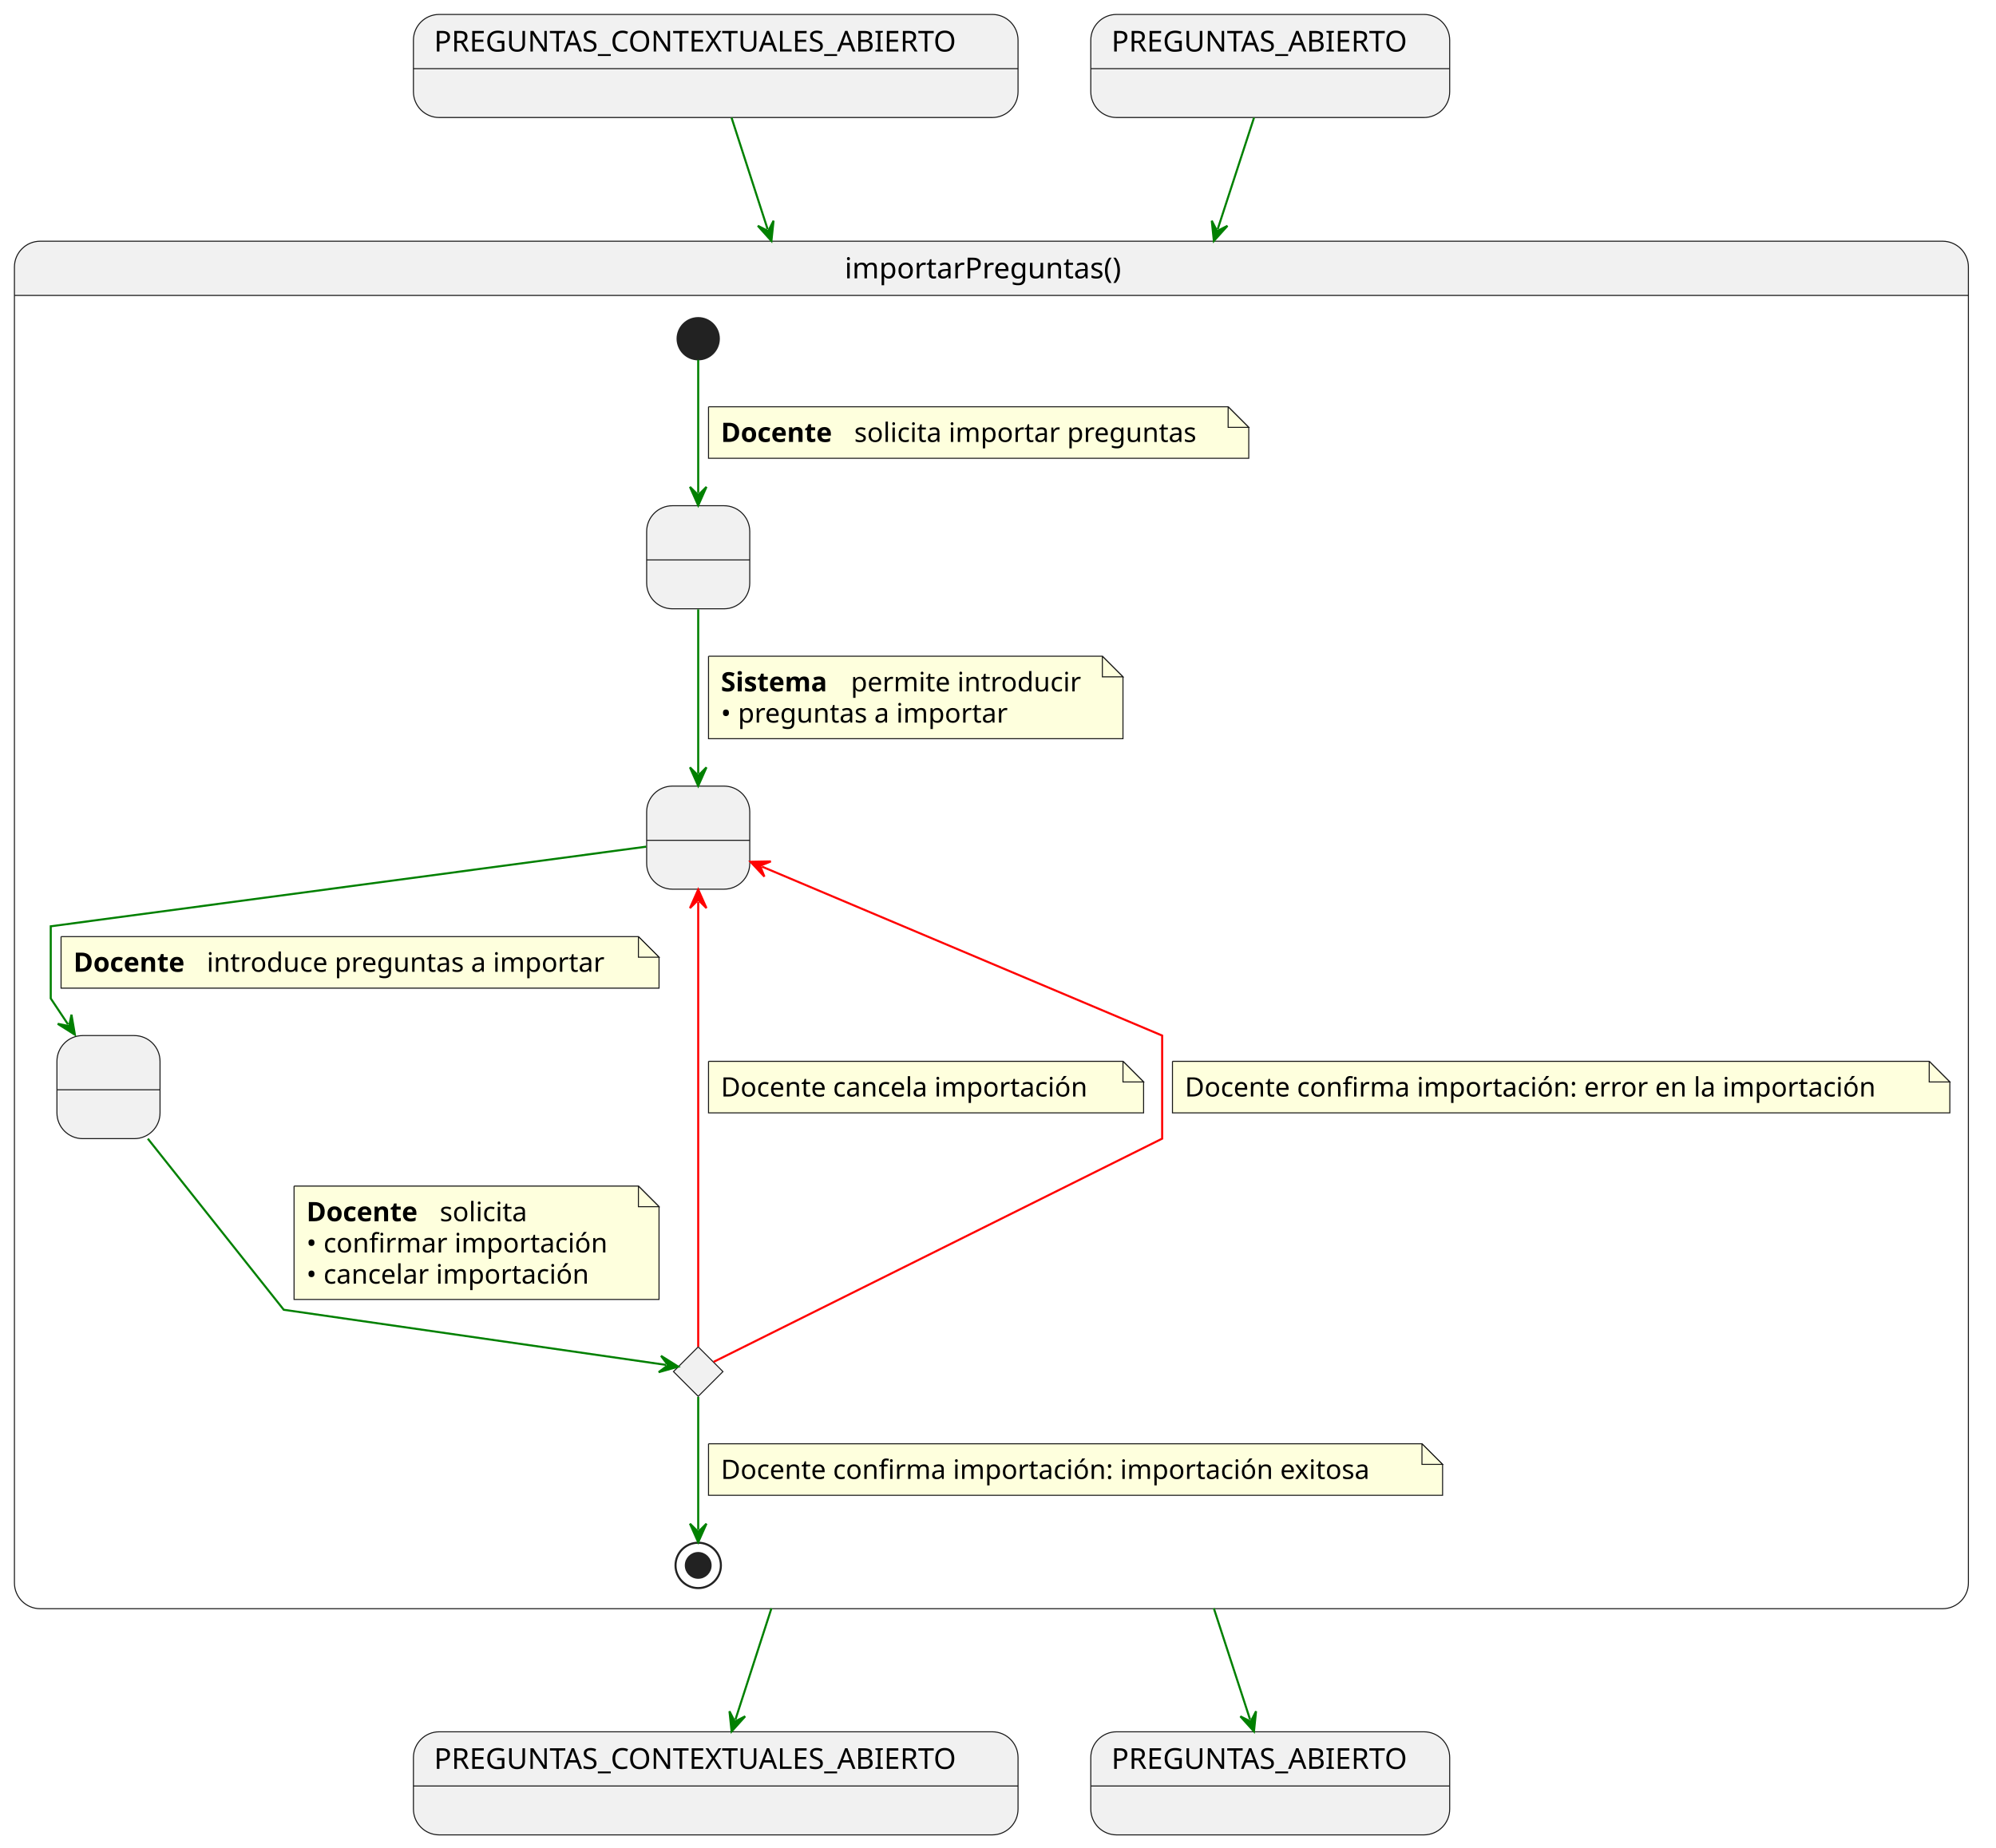
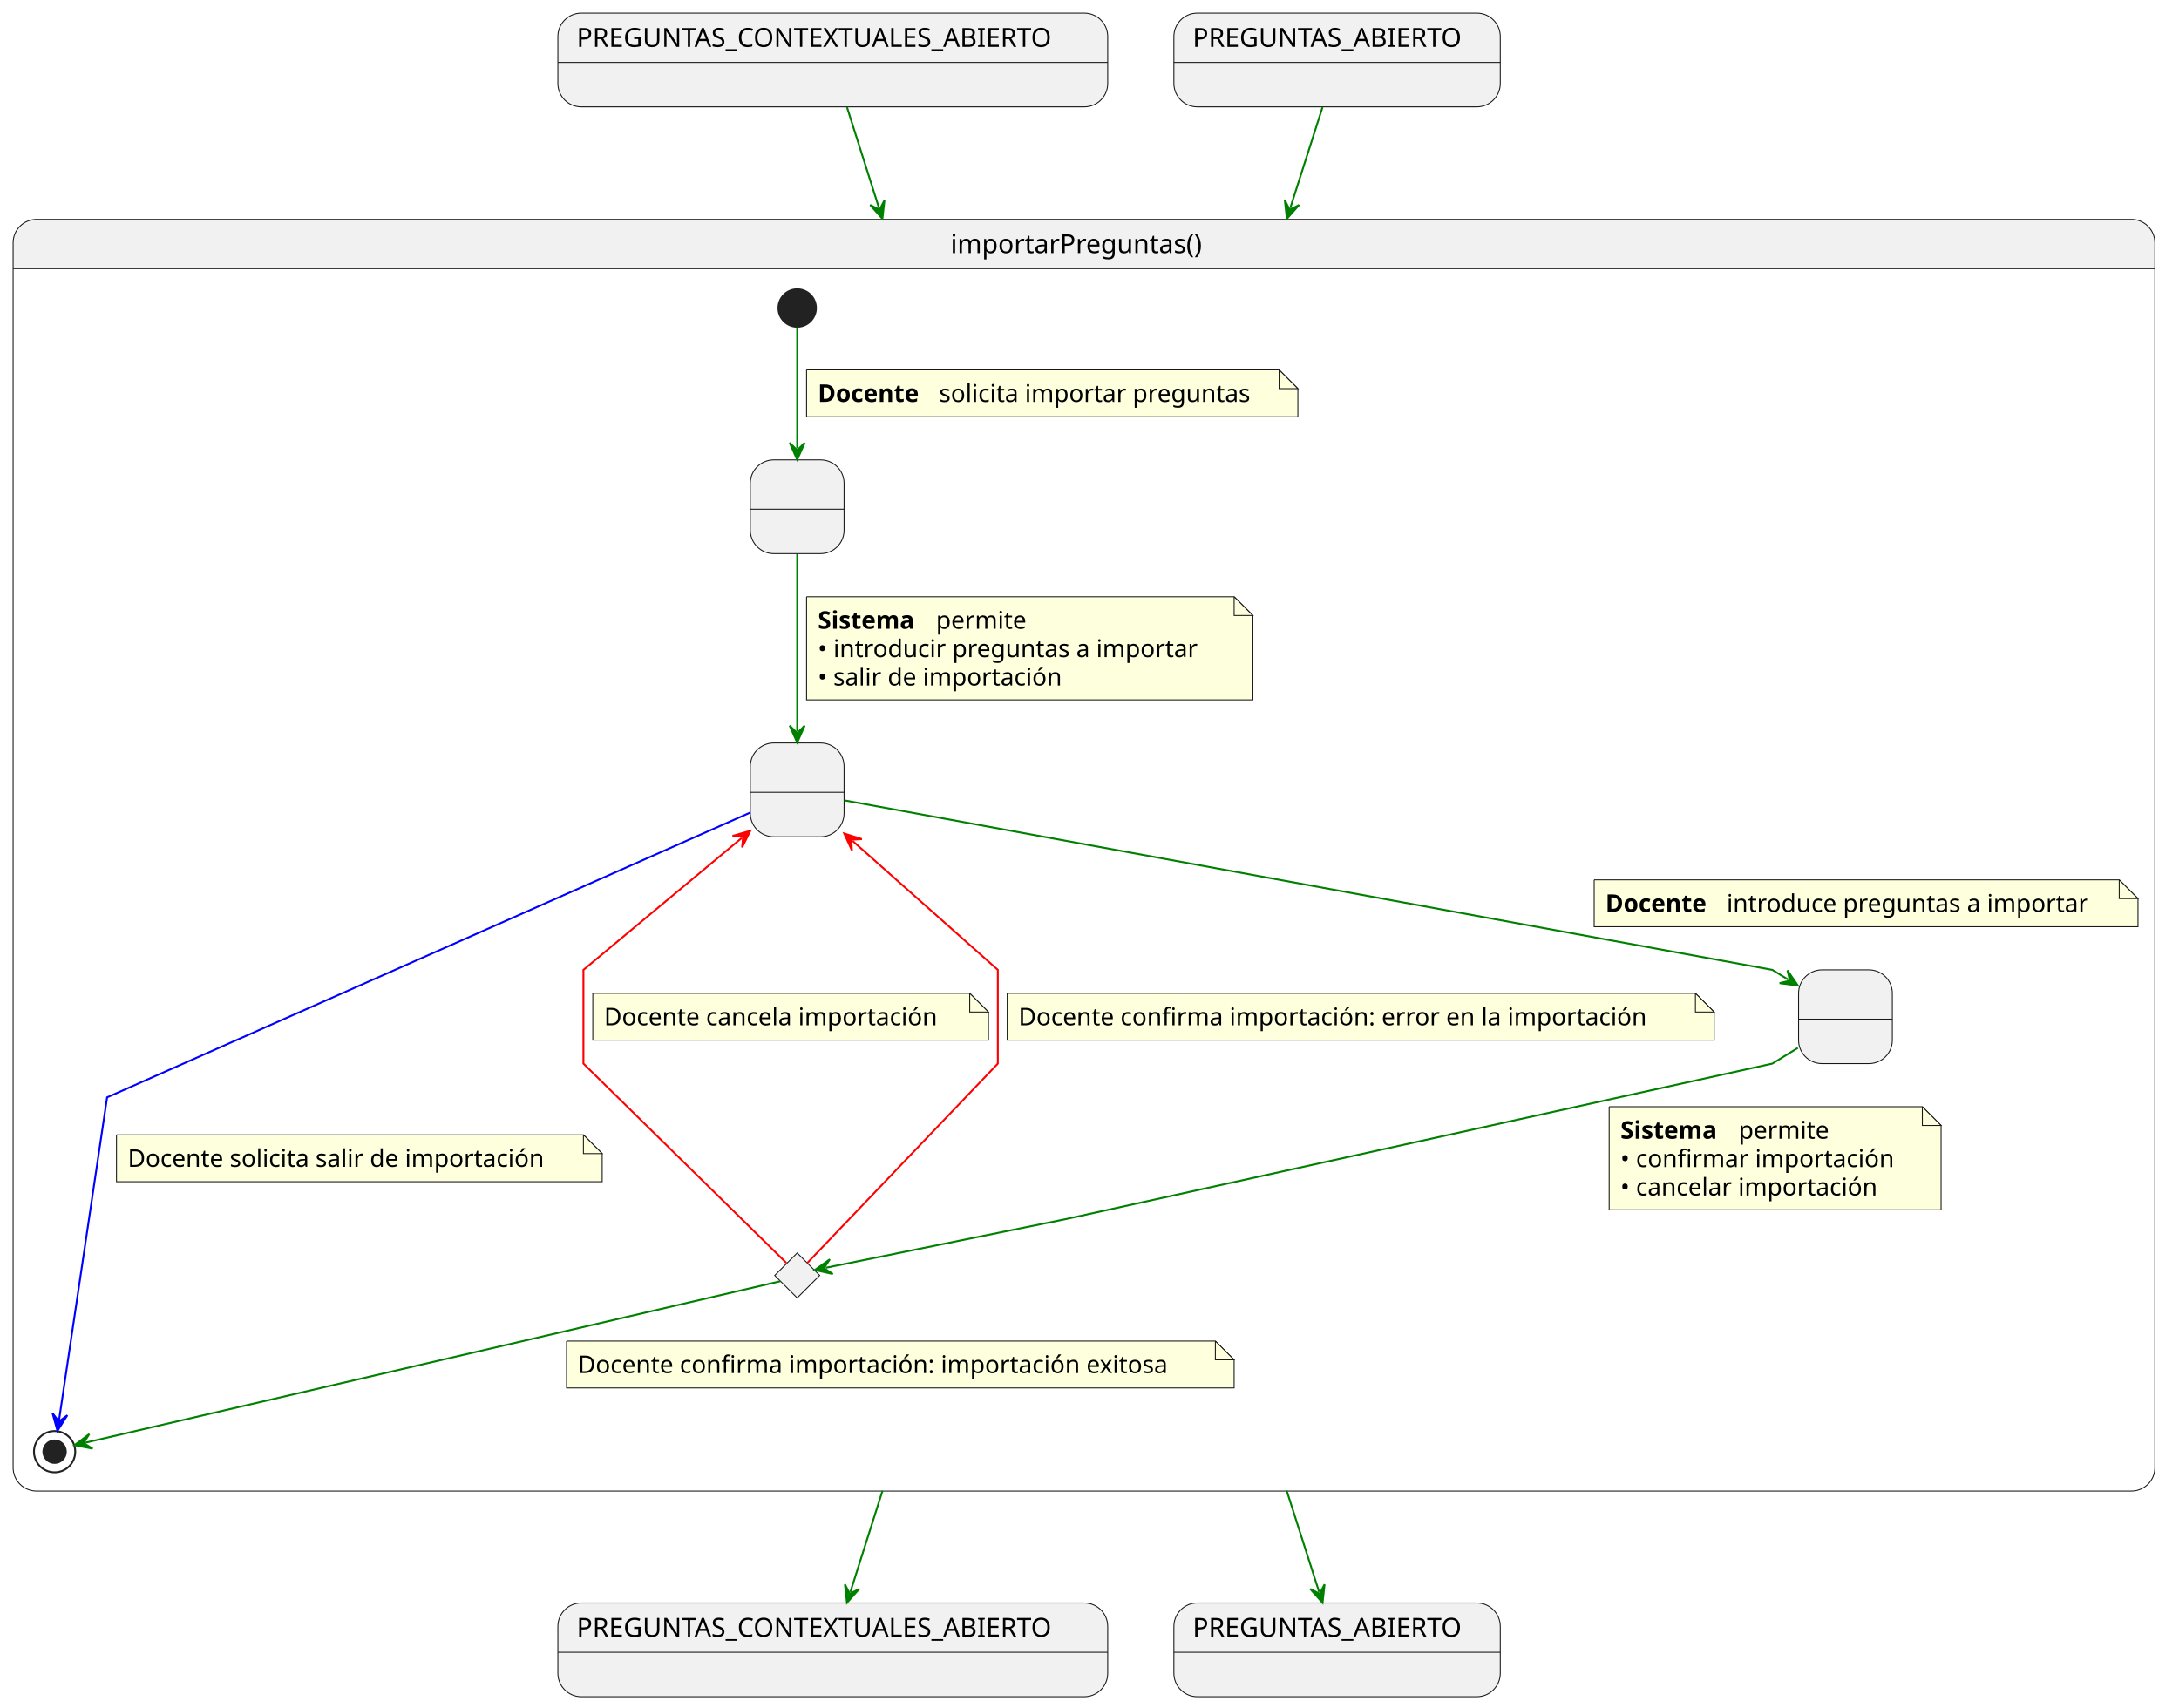
- <svg xmlns="http://www.w3.org/2000/svg" contentStyleType="text/css" data-diagram-type="STATE" height="896px" preserveAspectRatio="none" style="width:968px;height:896px;background:#FFFFFF;" version="1.1" viewBox="0 0 968 896" width="968px" zoomAndPan="magnify">
+ <svg xmlns="http://www.w3.org/2000/svg" contentStyleType="text/css" data-diagram-type="STATE" height="911px" preserveAspectRatio="none" style="width:1162px;height:911px;background:#FFFFFF;" version="1.1" viewBox="0 0 1162 911" width="1162px" zoomAndPan="magnify">
  <defs />
  <g>
    <g id="PREGUNTAS_CONTEXTUALES_ABIERTO">
-       <rect fill="#F1F1F1" height="50" rx="12.5" ry="12.5" style="stroke:#181818;stroke-width:0.5;" width="293.219" x="200.5" y="7" />
-       <line style="stroke:#181818;stroke-width:0.5;" x1="200.5" x2="493.719" y1="33.297" y2="33.297" />
-       <text fill="#000000" font-family="sans-serif" font-size="14" lengthAdjust="spacing" textLength="273.219" x="210.5" y="24.995">PREGUNTAS_CONTEXTUALES_ABIERTO</text>
+       <rect fill="#F1F1F1" height="50" rx="12.5" ry="12.5" style="stroke:#181818;stroke-width:0.5;" width="293.219" x="297.5" y="7" />
+       <line style="stroke:#181818;stroke-width:0.5;" x1="297.5" x2="590.719" y1="33.297" y2="33.297" />
+       <text fill="#000000" font-family="sans-serif" font-size="14" lengthAdjust="spacing" textLength="273.219" x="307.5" y="24.995">PREGUNTAS_CONTEXTUALES_ABIERTO</text>
    </g>
    <g id="PREGUNTAS_CONTEXTUALES_ABIERTO2">
-       <rect fill="#F1F1F1" height="50" rx="12.5" ry="12.5" style="stroke:#181818;stroke-width:0.5;" width="293.219" x="200.5" y="840" />
-       <line style="stroke:#181818;stroke-width:0.5;" x1="200.5" x2="493.719" y1="866.297" y2="866.297" />
-       <text fill="#000000" font-family="sans-serif" font-size="14" lengthAdjust="spacing" textLength="273.219" x="210.5" y="857.995">PREGUNTAS_CONTEXTUALES_ABIERTO</text>
+       <rect fill="#F1F1F1" height="50" rx="12.5" ry="12.5" style="stroke:#181818;stroke-width:0.5;" width="293.219" x="297.5" y="855" />
+       <line style="stroke:#181818;stroke-width:0.5;" x1="297.5" x2="590.719" y1="881.297" y2="881.297" />
+       <text fill="#000000" font-family="sans-serif" font-size="14" lengthAdjust="spacing" textLength="273.219" x="307.5" y="872.995">PREGUNTAS_CONTEXTUALES_ABIERTO</text>
    </g>
    <g id="PREGUNTAS_ABIERTO2">
-       <rect fill="#F1F1F1" height="50" rx="12.5" ry="12.5" style="stroke:#181818;stroke-width:0.5;" width="174.055" x="529" y="840" />
-       <line style="stroke:#181818;stroke-width:0.5;" x1="529" x2="703.055" y1="866.297" y2="866.297" />
-       <text fill="#000000" font-family="sans-serif" font-size="14" lengthAdjust="spacing" textLength="154.055" x="539" y="857.995">PREGUNTAS_ABIERTO</text>
+       <rect fill="#F1F1F1" height="50" rx="12.5" ry="12.5" style="stroke:#181818;stroke-width:0.5;" width="174.055" x="626" y="855" />
+       <line style="stroke:#181818;stroke-width:0.5;" x1="626" x2="800.055" y1="881.297" y2="881.297" />
+       <text fill="#000000" font-family="sans-serif" font-size="14" lengthAdjust="spacing" textLength="154.055" x="636" y="872.995">PREGUNTAS_ABIERTO</text>
    </g>
-     <path d="M19.5,117 L942.111,117 A12.5,12.5 0 0 1 954.611,129.5 L954.611,143.297 L7,143.297 L7,129.5 A12.5,12.5 0 0 1 19.5,117" fill="#F1F1F1" />
-     <rect fill="none" height="663.297" rx="12.5" ry="12.5" style="stroke:#181818;stroke-width:0.5;" width="947.611" x="7" y="117" />
-     <line style="stroke:#181818;stroke-width:0.5;" x1="7" x2="954.611" y1="143.297" y2="143.297" />
-     <text fill="#000000" font-family="sans-serif" font-size="14" lengthAdjust="spacing" textLength="142.29" x="409.66" y="134.995">importarPreguntas()</text>
+     <path d="M19.5,117 L1136.622,117 A12.5,12.5 0 0 1 1149.122,129.5 L1149.122,143.297 L7,143.297 L7,129.5 A12.5,12.5 0 0 1 19.5,117" fill="#F1F1F1" />
+     <rect fill="none" height="678.297" rx="12.5" ry="12.5" style="stroke:#181818;stroke-width:0.5;" width="1142.122" x="7" y="117" />
+     <line style="stroke:#181818;stroke-width:0.5;" x1="7" x2="1149.122" y1="143.297" y2="143.297" />
+     <text fill="#000000" font-family="sans-serif" font-size="14" lengthAdjust="spacing" textLength="142.29" x="506.916" y="134.995">importarPreguntas()</text>
    <g id="importarPreguntas.RequiringImport">
-       <rect fill="#F1F1F1" height="50" rx="12.5" ry="12.5" style="stroke:#181818;stroke-width:0.5;" width="50" x="313.611" y="245.297" />
-       <line style="stroke:#181818;stroke-width:0.5;" x1="313.611" x2="363.611" y1="271.594" y2="271.594" />
-       <text fill="#000000" font-family="sans-serif" font-size="14" lengthAdjust="spacing" textLength="4.45" x="336.385" y="263.292"> </text>
+       <rect fill="#F1F1F1" height="50" rx="12.5" ry="12.5" style="stroke:#181818;stroke-width:0.5;" width="50" x="400.122" y="245.297" />
+       <line style="stroke:#181818;stroke-width:0.5;" x1="400.122" x2="450.122" y1="271.594" y2="271.594" />
+       <text fill="#000000" font-family="sans-serif" font-size="14" lengthAdjust="spacing" textLength="4.45" x="422.897" y="263.292"> </text>
    </g>
    <g id="importarPreguntas.ProvidingPreguntas">
-       <rect fill="#F1F1F1" height="50" rx="12.5" ry="12.5" style="stroke:#181818;stroke-width:0.5;" width="50" x="313.611" y="381.297" />
-       <line style="stroke:#181818;stroke-width:0.5;" x1="313.611" x2="363.611" y1="407.594" y2="407.594" />
-       <text fill="#000000" font-family="sans-serif" font-size="14" lengthAdjust="spacing" textLength="4.45" x="336.385" y="399.292"> </text>
+       <rect fill="#F1F1F1" height="50" rx="12.5" ry="12.5" style="stroke:#181818;stroke-width:0.5;" width="50" x="400.122" y="396.297" />
+       <line style="stroke:#181818;stroke-width:0.5;" x1="400.122" x2="450.122" y1="422.594" y2="422.594" />
+       <text fill="#000000" font-family="sans-serif" font-size="14" lengthAdjust="spacing" textLength="4.45" x="422.897" y="414.292"> </text>
    </g>
    <g id="importarPreguntas.ProvidingConfirmation">
-       <rect fill="#F1F1F1" height="50" rx="12.5" ry="12.5" style="stroke:#181818;stroke-width:0.5;" width="50" x="27.61" y="502.297" />
-       <line style="stroke:#181818;stroke-width:0.5;" x1="27.61" x2="77.611" y1="528.594" y2="528.594" />
-       <text fill="#000000" font-family="sans-serif" font-size="14" lengthAdjust="spacing" textLength="4.45" x="50.385" y="520.292"> </text>
+       <rect fill="#F1F1F1" height="50" rx="12.5" ry="12.5" style="stroke:#181818;stroke-width:0.5;" width="50" x="959.122" y="517.297" />
+       <line style="stroke:#181818;stroke-width:0.5;" x1="959.122" x2="1009.122" y1="543.594" y2="543.594" />
+       <text fill="#000000" font-family="sans-serif" font-size="14" lengthAdjust="spacing" textLength="4.45" x="981.897" y="535.292"> </text>
    </g>
    <g class="entity" data-entity="c" data-uid="ent0009" id="entity_c">
-       <polygon fill="#F1F1F1" points="338.611,653.297,350.611,665.297,338.611,677.297,326.611,665.297,338.611,653.297" style="stroke:#181818;stroke-width:0.5;" />
+       <polygon fill="#F1F1F1" points="425.122,668.297,437.122,680.297,425.122,692.297,413.122,680.297,425.122,668.297" style="stroke:#181818;stroke-width:0.5;" />
    </g>
-     <ellipse cx="338.611" cy="164.297" fill="#222222" rx="10" ry="10" style="stroke:#222222;stroke-width:1;" />
-     <ellipse cx="338.611" cy="759.297" fill="none" rx="11" ry="11" style="stroke:#222222;stroke-width:1;" />
-     <ellipse cx="338.611" cy="759.297" fill="#222222" rx="6" ry="6" style="stroke:#222222;stroke-width:1;" />
+     <ellipse cx="425.122" cy="164.297" fill="#222222" rx="10" ry="10" style="stroke:#222222;stroke-width:1;" />
+     <ellipse cx="29.122" cy="774.297" fill="none" rx="11" ry="11" style="stroke:#222222;stroke-width:1;" />
+     <ellipse cx="29.122" cy="774.297" fill="#222222" rx="6" ry="6" style="stroke:#222222;stroke-width:1;" />
    <g class="link" data-entity-1=".start.importarPreguntas" data-entity-2="RequiringImport" data-source-line="14" data-uid="lnk3" id="link_.start.importarPreguntas_RequiringImport">
-       <path d="M338.611,174.527 C338.611,190.237 338.611,216.657 338.611,239.167" fill="none" id="*start*importarPreguntas-to-RequiringImport" style="stroke:#008000;stroke-width:1;" />
-       <polygon fill="#008000" points="338.611,245.167,342.611,236.167,338.611,240.167,334.611,236.167,338.611,245.167" style="stroke:#008000;stroke-width:1;" />
-       <path d="M343.611,197.297 L343.611,222.297 L605.611,222.297 L605.611,207.297 L595.611,197.297 L343.611,197.297" fill="#FEFFDD" style="stroke:#181818;stroke-width:0.5;" />
-       <path d="M595.611,197.297 L595.611,207.297 L605.611,207.297 L595.611,197.297" fill="#FEFFDD" style="stroke:#181818;stroke-width:0.5;" />
-       <text fill="#000000" font-family="sans-serif" font-size="13" font-weight="bold" lengthAdjust="spacing" textLength="60.531" x="349.611" y="214.364">Docente</text>
-       <text fill="#000000" font-family="sans-serif" font-size="13" lengthAdjust="spacing" textLength="176.433" x="414.274" y="214.364">solicita importar preguntas</text>
+       <path d="M425.122,174.527 C425.122,190.237 425.122,216.657 425.122,239.167" fill="none" id="*start*importarPreguntas-to-RequiringImport" style="stroke:#008000;stroke-width:1;" />
+       <polygon fill="#008000" points="425.122,245.167,429.122,236.167,425.122,240.167,421.122,236.167,425.122,245.167" style="stroke:#008000;stroke-width:1;" />
+       <path d="M430.122,197.297 L430.122,222.297 L692.122,222.297 L692.122,207.297 L682.122,197.297 L430.122,197.297" fill="#FEFFDD" style="stroke:#181818;stroke-width:0.5;" />
+       <path d="M682.122,197.297 L682.122,207.297 L692.122,207.297 L682.122,197.297" fill="#FEFFDD" style="stroke:#181818;stroke-width:0.5;" />
+       <text fill="#000000" font-family="sans-serif" font-size="13" font-weight="bold" lengthAdjust="spacing" textLength="60.531" x="436.122" y="214.364">Docente</text>
+       <text fill="#000000" font-family="sans-serif" font-size="13" lengthAdjust="spacing" textLength="176.433" x="500.786" y="214.364">solicita importar preguntas</text>
    </g>
    <g class="link" data-entity-1="RequiringImport" data-entity-2="ProvidingPreguntas" data-source-line="19" data-uid="lnk4" id="link_RequiringImport_ProvidingPreguntas">
-       <path d="M338.611,295.567 C338.611,319.847 338.611,350.987 338.611,375.207" fill="none" id="RequiringImport-to-ProvidingPreguntas" style="stroke:#008000;stroke-width:1;" />
-       <polygon fill="#008000" points="338.611,381.207,342.611,372.207,338.611,376.207,334.611,372.207,338.611,381.207" style="stroke:#008000;stroke-width:1;" />
-       <path d="M343.611,318.297 L343.611,358.297 L544.611,358.297 L544.611,328.297 L534.611,318.297 L343.611,318.297" fill="#FEFFDD" style="stroke:#181818;stroke-width:0.5;" />
-       <path d="M534.611,318.297 L534.611,328.297 L544.611,328.297 L534.611,318.297" fill="#FEFFDD" style="stroke:#181818;stroke-width:0.5;" />
-       <text fill="#000000" font-family="sans-serif" font-size="13" font-weight="bold" lengthAdjust="spacing" textLength="58.906" x="349.611" y="335.364">Sistema</text>
-       <text fill="#000000" font-family="sans-serif" font-size="13" lengthAdjust="spacing" textLength="117.939" x="412.649" y="335.364">permite introducir</text>
-       <text fill="#000000" font-family="sans-serif" font-size="13" lengthAdjust="spacing" textLength="150.427" x="349.611" y="350.497">• preguntas a importar</text>
+       <path d="M425.122,295.567 C425.122,323.277 425.122,362.337 425.122,390.037" fill="none" id="RequiringImport-to-ProvidingPreguntas" style="stroke:#008000;stroke-width:1;" />
+       <polygon fill="#008000" points="425.122,396.037,429.122,387.037,425.122,391.037,421.122,387.037,425.122,396.037" style="stroke:#008000;stroke-width:1;" />
+       <path d="M430.122,318.297 L430.122,373.297 L668.122,373.297 L668.122,328.297 L658.122,318.297 L430.122,318.297" fill="#FEFFDD" style="stroke:#181818;stroke-width:0.5;" />
+       <path d="M658.122,318.297 L658.122,328.297 L668.122,328.297 L658.122,318.297" fill="#FEFFDD" style="stroke:#181818;stroke-width:0.5;" />
+       <text fill="#000000" font-family="sans-serif" font-size="13" font-weight="bold" lengthAdjust="spacing" textLength="58.906" x="436.122" y="335.364">Sistema</text>
+       <text fill="#000000" font-family="sans-serif" font-size="13" lengthAdjust="spacing" textLength="50.965" x="499.161" y="335.364">permite</text>
+       <text fill="#000000" font-family="sans-serif" font-size="13" lengthAdjust="spacing" textLength="217.401" x="436.122" y="350.497">• introducir preguntas a importar</text>
+       <text fill="#000000" font-family="sans-serif" font-size="13" lengthAdjust="spacing" textLength="141.464" x="436.122" y="365.629">• salir de importación</text>
    </g>
-     <g class="link" data-entity-1="ProvidingPreguntas" data-entity-2="ProvidingConfirmation" data-source-line="25" data-uid="lnk5" id="link_ProvidingPreguntas_ProvidingConfirmation">
-       <path d="M313.44,410.667 C238.93,420.627 24.61,449.297 24.61,449.297 C24.61,449.297 24.61,484.297 24.61,484.297 C24.61,484.297 26.832,487.635 32.992,496.875" fill="none" id="ProvidingPreguntas-to-ProvidingConfirmation" style="stroke:#008000;stroke-width:1;" />
-       <polygon fill="#008000" points="36.321,501.867,34.656,492.16,33.547,497.707,28,496.597,36.321,501.867" style="stroke:#008000;stroke-width:1;" />
-       <path d="M29.61,454.297 L29.61,479.297 L319.611,479.297 L319.611,464.297 L309.611,454.297 L29.61,454.297" fill="#FEFFDD" style="stroke:#181818;stroke-width:0.5;" />
-       <path d="M309.611,454.297 L309.611,464.297 L319.611,464.297 L309.611,454.297" fill="#FEFFDD" style="stroke:#181818;stroke-width:0.5;" />
-       <text fill="#000000" font-family="sans-serif" font-size="13" font-weight="bold" lengthAdjust="spacing" textLength="60.531" x="35.611" y="471.364">Docente</text>
-       <text fill="#000000" font-family="sans-serif" font-size="13" lengthAdjust="spacing" textLength="204.642" x="100.274" y="471.364">introduce preguntas a importar</text>
+     <g class="link" data-entity-1="ProvidingPreguntas" data-entity-2="ProvidingConfirmation" data-source-line="26" data-uid="lnk5" id="link_ProvidingPreguntas_ProvidingConfirmation">
+       <path d="M450.202,426.877 C554.072,445.857 945.122,517.297 945.122,517.297 C945.122,517.297 946.201,517.965 953.651,522.545" fill="none" id="ProvidingPreguntas-to-ProvidingConfirmation" style="stroke:#008000;stroke-width:1;" />
+       <polygon fill="#008000" points="958.762,525.687,953.19,517.566,954.503,523.068,949,524.381,958.762,525.687" style="stroke:#008000;stroke-width:1;" />
+       <path d="M850.122,469.297 L850.122,494.297 L1140.122,494.297 L1140.122,479.297 L1130.122,469.297 L850.122,469.297" fill="#FEFFDD" style="stroke:#181818;stroke-width:0.5;" />
+       <path d="M1130.122,469.297 L1130.122,479.297 L1140.122,479.297 L1130.122,469.297" fill="#FEFFDD" style="stroke:#181818;stroke-width:0.5;" />
+       <text fill="#000000" font-family="sans-serif" font-size="13" font-weight="bold" lengthAdjust="spacing" textLength="60.531" x="856.122" y="486.364">Docente</text>
+       <text fill="#000000" font-family="sans-serif" font-size="13" lengthAdjust="spacing" textLength="204.642" x="920.785" y="486.364">introduce preguntas a importar</text>
    </g>
-     <g class="link" data-entity-1="ProvidingConfirmation" data-entity-2="c" data-source-line="30" data-uid="lnk6" id="link_ProvidingConfirmation_c">
-       <path d="M71.691,552.307 C96.751,583.857 137.611,635.297 137.611,635.297 C137.611,635.297 282.822,656.251 322.982,662.041" fill="none" id="ProvidingConfirmation-to-c" style="stroke:#008000;stroke-width:1;" />
-       <polygon fill="#008000" points="328.921,662.897,320.583,657.654,323.972,662.183,319.442,665.572,328.921,662.897" style="stroke:#008000;stroke-width:1;" />
-       <path d="M142.611,575.297 L142.611,630.297 L319.611,630.297 L319.611,585.297 L309.611,575.297 L142.611,575.297" fill="#FEFFDD" style="stroke:#181818;stroke-width:0.5;" />
-       <path d="M309.611,575.297 L309.611,585.297 L319.611,585.297 L309.611,575.297" fill="#FEFFDD" style="stroke:#181818;stroke-width:0.5;" />
-       <text fill="#000000" font-family="sans-serif" font-size="13" font-weight="bold" lengthAdjust="spacing" textLength="60.531" x="148.611" y="592.364">Docente</text>
-       <text fill="#000000" font-family="sans-serif" font-size="13" lengthAdjust="spacing" textLength="45.773" x="213.274" y="592.364">solicita</text>
-       <text fill="#000000" font-family="sans-serif" font-size="13" lengthAdjust="spacing" textLength="156.622" x="148.611" y="607.497">• confirmar importación</text>
-       <text fill="#000000" font-family="sans-serif" font-size="13" lengthAdjust="spacing" textLength="149.195" x="148.611" y="622.629">• cancelar importación</text>
+     <g class="link" data-entity-1="ProvidingConfirmation" data-entity-2="c" data-source-line="31" data-uid="lnk6" id="link_ProvidingConfirmation_c">
+       <path d="M958.762,558.907 C951.312,563.487 945.122,567.297 945.122,567.297 C945.122,567.297 568.122,650.297 568.122,650.297 C568.122,650.297 472.202,669.755 440.382,676.205" fill="none" id="ProvidingConfirmation-to-c" style="stroke:#008000;stroke-width:1;" />
+       <polygon fill="#008000" points="434.502,677.397,444.117,679.529,439.402,676.404,442.528,671.689,434.502,677.397" style="stroke:#008000;stroke-width:1;" />
+       <path d="M858.122,590.297 L858.122,645.297 L1035.122,645.297 L1035.122,600.297 L1025.122,590.297 L858.122,590.297" fill="#FEFFDD" style="stroke:#181818;stroke-width:0.5;" />
+       <path d="M1025.122,590.297 L1025.122,600.297 L1035.122,600.297 L1025.122,590.297" fill="#FEFFDD" style="stroke:#181818;stroke-width:0.5;" />
+       <text fill="#000000" font-family="sans-serif" font-size="13" font-weight="bold" lengthAdjust="spacing" textLength="58.906" x="864.122" y="607.364">Sistema</text>
+       <text fill="#000000" font-family="sans-serif" font-size="13" lengthAdjust="spacing" textLength="50.965" x="927.16" y="607.364">permite</text>
+       <text fill="#000000" font-family="sans-serif" font-size="13" lengthAdjust="spacing" textLength="156.622" x="864.122" y="622.497">• confirmar importación</text>
+       <text fill="#000000" font-family="sans-serif" font-size="13" lengthAdjust="spacing" textLength="149.195" x="864.122" y="637.629">• cancelar importación</text>
    </g>
-     <g class="link" data-entity-1="c" data-entity-2="ProvidingPreguntas" data-source-line="37" data-uid="lnk7" id="link_c_ProvidingPreguntas">
-       <path d="M338.611,653.247 C338.611,614.687 338.611,491.577 338.611,437.477" fill="none" id="c-to-ProvidingPreguntas" style="stroke:#FF0000;stroke-width:1;" />
-       <polygon fill="#FF0000" points="338.611,431.477,334.611,440.477,338.611,436.477,342.611,440.477,338.611,431.477" style="stroke:#FF0000;stroke-width:1;" />
-       <path d="M343.611,514.797 L343.611,539.797 L554.611,539.797 L554.611,524.797 L544.611,514.797 L343.611,514.797" fill="#FEFFDD" style="stroke:#181818;stroke-width:0.5;" />
-       <path d="M544.611,514.797 L544.611,524.797 L554.611,524.797 L544.611,514.797" fill="#FEFFDD" style="stroke:#181818;stroke-width:0.5;" />
-       <text fill="#000000" font-family="sans-serif" font-size="13" lengthAdjust="spacing" textLength="190.626" x="349.611" y="531.864">Docente cancela importación</text>
+     <g class="link" data-entity-1="c" data-entity-2="ProvidingPreguntas" data-source-line="38" data-uid="lnk7" id="link_c_ProvidingPreguntas">
+       <path d="M419.312,673.587 C396.082,650.767 311.122,567.297 311.122,567.297 C311.122,567.297 311.122,517.297 311.122,517.297 C311.122,517.297 361.932,474.947 395.492,446.987" fill="none" id="c-to-ProvidingPreguntas" style="stroke:#FF0000;stroke-width:1;" />
+       <polygon fill="#FF0000" points="400.102,443.147,390.627,445.834,396.26,446.347,395.748,451.981,400.102,443.147" style="stroke:#FF0000;stroke-width:1;" />
+       <path d="M316.122,529.797 L316.122,554.797 L527.122,554.797 L527.122,539.797 L517.122,529.797 L316.122,529.797" fill="#FEFFDD" style="stroke:#181818;stroke-width:0.5;" />
+       <path d="M517.122,529.797 L517.122,539.797 L527.122,539.797 L517.122,529.797" fill="#FEFFDD" style="stroke:#181818;stroke-width:0.5;" />
+       <text fill="#000000" font-family="sans-serif" font-size="13" lengthAdjust="spacing" textLength="190.626" x="322.122" y="546.864">Docente cancela importación</text>
    </g>
-     <g class="link" data-entity-1="c" data-entity-2="ProvidingPreguntas" data-source-line="42" data-uid="lnk8" id="link_c_ProvidingPreguntas">
-       <path d="M346.101,660.567 C385.14,641.137 563.611,552.297 563.611,552.297 C563.611,552.297 563.611,502.297 563.611,502.297 C563.611,502.297 428.358,445.191 369.508,420.341" fill="none" id="c-to-ProvidingPreguntas-1" style="stroke:#FF0000;stroke-width:1;" />
-       <polygon fill="#FF0000" points="363.981,418.007,370.716,425.193,368.587,419.952,373.828,417.823,363.981,418.007" style="stroke:#FF0000;stroke-width:1;" />
-       <path d="M568.611,514.797 L568.611,539.797 L945.611,539.797 L945.611,524.797 L935.611,514.797 L568.611,514.797" fill="#FEFFDD" style="stroke:#181818;stroke-width:0.5;" />
-       <path d="M935.611,514.797 L935.611,524.797 L945.611,524.797 L935.611,514.797" fill="#FEFFDD" style="stroke:#181818;stroke-width:0.5;" />
-       <text fill="#000000" font-family="sans-serif" font-size="13" lengthAdjust="spacing" textLength="356.605" x="574.611" y="531.864">Docente confirma importación: error en la importación</text>
+     <g class="link" data-entity-1="c" data-entity-2="ProvidingPreguntas" data-source-line="43" data-uid="lnk8" id="link_c_ProvidingPreguntas">
+       <path d="M430.572,673.587 C452.382,650.767 532.122,567.297 532.122,567.297 C532.122,567.297 532.122,517.297 532.122,517.297 C532.122,517.297 486.318,476.631 454.698,448.551" fill="none" id="c-to-ProvidingPreguntas-1" style="stroke:#FF0000;stroke-width:1;" />
+       <polygon fill="#FF0000" points="450.212,444.567,454.285,453.534,453.951,447.887,459.598,447.552,450.212,444.567" style="stroke:#FF0000;stroke-width:1;" />
+       <path d="M537.122,529.797 L537.122,554.797 L914.122,554.797 L914.122,539.797 L904.122,529.797 L537.122,529.797" fill="#FEFFDD" style="stroke:#181818;stroke-width:0.5;" />
+       <path d="M904.122,529.797 L904.122,539.797 L914.122,539.797 L904.122,529.797" fill="#FEFFDD" style="stroke:#181818;stroke-width:0.5;" />
+       <text fill="#000000" font-family="sans-serif" font-size="13" lengthAdjust="spacing" textLength="356.605" x="543.122" y="546.864">Docente confirma importación: error en la importación</text>
    </g>
-     <g class="link" data-entity-1="c" data-entity-2=".end.importarPreguntas" data-source-line="47" data-uid="lnk10" id="link_c_.end.importarPreguntas">
-       <path d="M338.611,677.577 C338.611,695.617 338.611,724.697 338.611,742.057" fill="none" id="c-to-*end*importarPreguntas" style="stroke:#008000;stroke-width:1;" />
-       <polygon fill="#008000" points="338.611,748.057,342.611,739.057,338.611,743.057,334.611,739.057,338.611,748.057" style="stroke:#008000;stroke-width:1;" />
-       <path d="M343.611,700.297 L343.611,725.297 L699.611,725.297 L699.611,710.297 L689.611,700.297 L343.611,700.297" fill="#FEFFDD" style="stroke:#181818;stroke-width:0.5;" />
-       <path d="M689.611,700.297 L689.611,710.297 L699.611,710.297 L689.611,700.297" fill="#FEFFDD" style="stroke:#181818;stroke-width:0.5;" />
-       <text fill="#000000" font-family="sans-serif" font-size="13" lengthAdjust="spacing" textLength="335.632" x="349.611" y="717.364">Docente confirma importación: importación exitosa</text>
+     <g class="link" data-entity-1="c" data-entity-2=".end.importarPreguntas" data-source-line="48" data-uid="lnk10" id="link_c_.end.importarPreguntas">
+       <path d="M416.102,683.387 C363.492,695.617 102.336,756.289 45.586,769.47" fill="none" id="c-to-*end*importarPreguntas" style="stroke:#008000;stroke-width:1;" />
+       <polygon fill="#008000" points="39.742,770.827,49.414,772.687,44.612,769.696,47.604,764.894,39.742,770.827" style="stroke:#008000;stroke-width:1;" />
+       <path d="M302.122,715.297 L302.122,740.297 L658.122,740.297 L658.122,725.297 L648.122,715.297 L302.122,715.297" fill="#FEFFDD" style="stroke:#181818;stroke-width:0.5;" />
+       <path d="M648.122,715.297 L648.122,725.297 L658.122,725.297 L648.122,715.297" fill="#FEFFDD" style="stroke:#181818;stroke-width:0.5;" />
+       <text fill="#000000" font-family="sans-serif" font-size="13" lengthAdjust="spacing" textLength="335.632" x="308.122" y="732.364">Docente confirma importación: importación exitosa</text>
+     </g>
+     <g class="link" data-entity-1="ProvidingPreguntas" data-entity-2=".end.importarPreguntas" data-source-line="53" data-uid="lnk11" id="link_ProvidingPreguntas_.end.importarPreguntas">
+       <path d="M400.122,433.377 C317.292,470.057 57.122,585.297 57.122,585.297 C57.122,585.297 37.325,718.202 31.515,757.252" fill="none" id="ProvidingPreguntas-to-*end*importarPreguntas" style="stroke:#0000FF;stroke-width:1;" />
+       <polygon fill="#0000FF" points="30.632,763.187,35.913,754.874,31.368,758.241,28,753.696,30.632,763.187" style="stroke:#0000FF;stroke-width:1;" />
+       <path d="M62.122,605.297 L62.122,630.297 L321.122,630.297 L321.122,615.297 L311.122,605.297 L62.122,605.297" fill="#FEFFDD" style="stroke:#181818;stroke-width:0.5;" />
+       <path d="M311.122,605.297 L311.122,615.297 L321.122,615.297 L311.122,605.297" fill="#FEFFDD" style="stroke:#181818;stroke-width:0.5;" />
+       <text fill="#000000" font-family="sans-serif" font-size="13" lengthAdjust="spacing" textLength="238.145" x="68.122" y="622.364">Docente solicita salir de importación</text>
    </g>
    <g id="PREGUNTAS_ABIERTO">
-       <rect fill="#F1F1F1" height="50" rx="12.5" ry="12.5" style="stroke:#181818;stroke-width:0.5;" width="174.055" x="529" y="7" />
-       <line style="stroke:#181818;stroke-width:0.5;" x1="529" x2="703.055" y1="33.297" y2="33.297" />
-       <text fill="#000000" font-family="sans-serif" font-size="14" lengthAdjust="spacing" textLength="154.055" x="539" y="24.995">PREGUNTAS_ABIERTO</text>
+       <rect fill="#F1F1F1" height="50" rx="12.5" ry="12.5" style="stroke:#181818;stroke-width:0.5;" width="174.055" x="626" y="7" />
+       <line style="stroke:#181818;stroke-width:0.5;" x1="626" x2="800.055" y1="33.297" y2="33.297" />
+       <text fill="#000000" font-family="sans-serif" font-size="14" lengthAdjust="spacing" textLength="154.055" x="636" y="24.995">PREGUNTAS_ABIERTO</text>
    </g>
-     <g class="link" data-entity-1="PREGUNTAS_ABIERTO" data-entity-2="importarPreguntas" data-source-line="54" data-uid="lnk12" id="link_PREGUNTAS_ABIERTO_importarPreguntas">
-       <path d="M608.16,57.08 C603.35,71.85 598.459,86.875 590.549,111.155" fill="none" id="PREGUNTAS_ABIERTO-to-importarPreguntas" style="stroke:#008000;stroke-width:1;" />
-       <polygon fill="#008000" points="588.69,116.86,595.281,109.542,590.239,112.106,587.675,107.064,588.69,116.86" style="stroke:#008000;stroke-width:1;" />
+     <g class="link" data-entity-1="PREGUNTAS_ABIERTO" data-entity-2="importarPreguntas" data-source-line="60" data-uid="lnk13" id="link_PREGUNTAS_ABIERTO_importarPreguntas">
+       <path d="M705.26,57.2 C700.55,71.92 695.788,86.795 688.068,110.935" fill="none" id="PREGUNTAS_ABIERTO-to-importarPreguntas" style="stroke:#008000;stroke-width:1;" />
+       <polygon fill="#008000" points="686.24,116.65,692.791,109.296,687.763,111.888,685.172,106.859,686.24,116.65" style="stroke:#008000;stroke-width:1;" />
    </g>
-     <g class="link" data-entity-1="importarPreguntas" data-entity-2="PREGUNTAS_ABIERTO2" data-source-line="55" data-uid="lnk13" id="link_importarPreguntas_PREGUNTAS_ABIERTO2">
-       <path d="M588.68,780.12 C596.57,804.36 601.462,819.355 606.272,834.125" fill="none" id="importarPreguntas-to-PREGUNTAS_ABIERTO2" style="stroke:#008000;stroke-width:1;" />
-       <polygon fill="#008000" points="608.13,839.83,609.146,830.034,606.582,835.076,601.54,832.511,608.13,839.83" style="stroke:#008000;stroke-width:1;" />
+     <g class="link" data-entity-1="importarPreguntas" data-entity-2="PREGUNTAS_ABIERTO2" data-source-line="61" data-uid="lnk14" id="link_importarPreguntas_PREGUNTAS_ABIERTO2">
+       <path d="M686.17,795.12 C693.93,819.4 698.732,834.385 703.452,849.145" fill="none" id="importarPreguntas-to-PREGUNTAS_ABIERTO2" style="stroke:#008000;stroke-width:1;" />
+       <polygon fill="#008000" points="705.28,854.86,706.349,845.069,703.757,850.098,698.729,847.506,705.28,854.86" style="stroke:#008000;stroke-width:1;" />
    </g>
-     <g class="link" data-entity-1="PREGUNTAS_CONTEXTUALES_ABIERTO" data-entity-2="importarPreguntas" data-source-line="58" data-uid="lnk14" id="link_PREGUNTAS_CONTEXTUALES_ABIERTO_importarPreguntas">
-       <path d="M354.78,57.08 C359.56,71.85 364.414,86.871 372.264,111.151" fill="none" id="PREGUNTAS_CONTEXTUALES_ABIERTO-to-importarPreguntas" style="stroke:#008000;stroke-width:1;" />
-       <polygon fill="#008000" points="374.11,116.86,375.147,107.066,372.572,112.103,367.535,109.527,374.11,116.86" style="stroke:#008000;stroke-width:1;" />
+     <g class="link" data-entity-1="PREGUNTAS_CONTEXTUALES_ABIERTO" data-entity-2="importarPreguntas" data-source-line="64" data-uid="lnk15" id="link_PREGUNTAS_CONTEXTUALES_ABIERTO_importarPreguntas">
+       <path d="M451.69,57.2 C456.36,71.92 461.085,86.791 468.745,110.931" fill="none" id="PREGUNTAS_CONTEXTUALES_ABIERTO-to-importarPreguntas" style="stroke:#008000;stroke-width:1;" />
+       <polygon fill="#008000" points="470.56,116.65,471.651,106.862,469.048,111.884,464.025,109.281,470.56,116.65" style="stroke:#008000;stroke-width:1;" />
    </g>
-     <g class="link" data-entity-1="importarPreguntas" data-entity-2="PREGUNTAS_CONTEXTUALES_ABIERTO2" data-source-line="59" data-uid="lnk15" id="link_importarPreguntas_PREGUNTAS_CONTEXTUALES_ABIERTO2">
-       <path d="M374.12,780.12 C366.28,804.36 361.437,819.351 356.657,834.121" fill="none" id="importarPreguntas-to-PREGUNTAS_CONTEXTUALES_ABIERTO2" style="stroke:#008000;stroke-width:1;" />
-       <polygon fill="#008000" points="354.81,839.83,361.387,832.499,356.349,835.073,353.776,830.036,354.81,839.83" style="stroke:#008000;stroke-width:1;" />
+     <g class="link" data-entity-1="importarPreguntas" data-entity-2="PREGUNTAS_CONTEXTUALES_ABIERTO2" data-source-line="65" data-uid="lnk16" id="link_importarPreguntas_PREGUNTAS_CONTEXTUALES_ABIERTO2">
+       <path d="M470.63,795.12 C462.92,819.4 458.163,834.381 453.483,849.141" fill="none" id="importarPreguntas-to-PREGUNTAS_CONTEXTUALES_ABIERTO2" style="stroke:#008000;stroke-width:1;" />
+       <polygon fill="#008000" points="451.67,854.86,458.203,847.49,453.181,850.094,450.577,845.072,451.67,854.86" style="stroke:#008000;stroke-width:1;" />
    </g>
  </g>
</svg>
